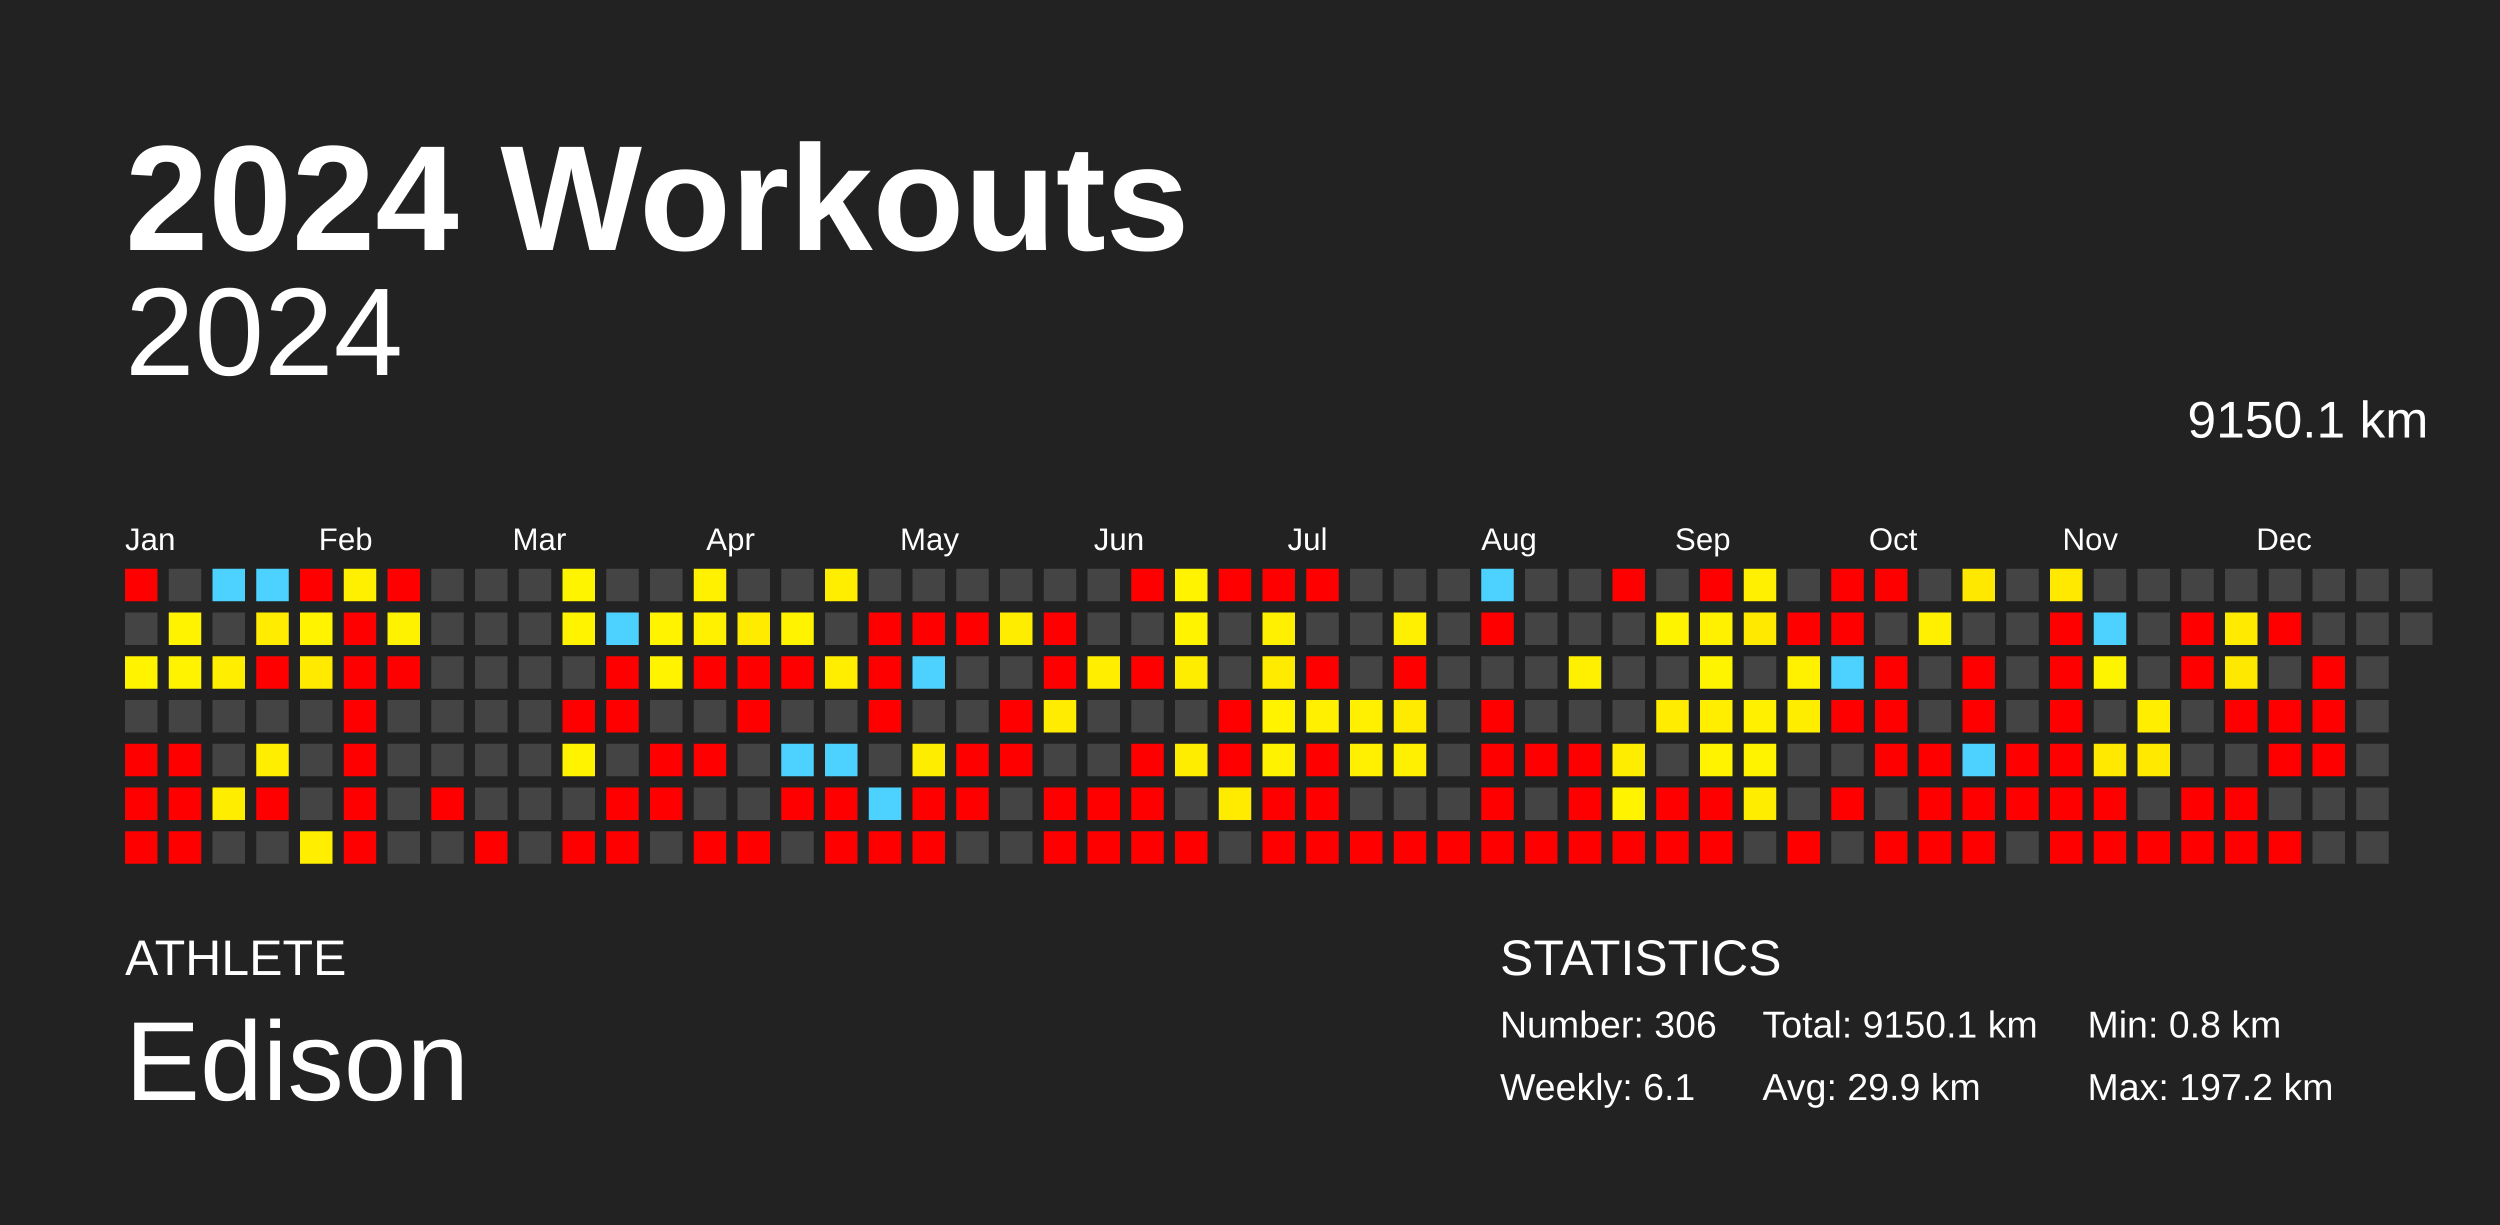
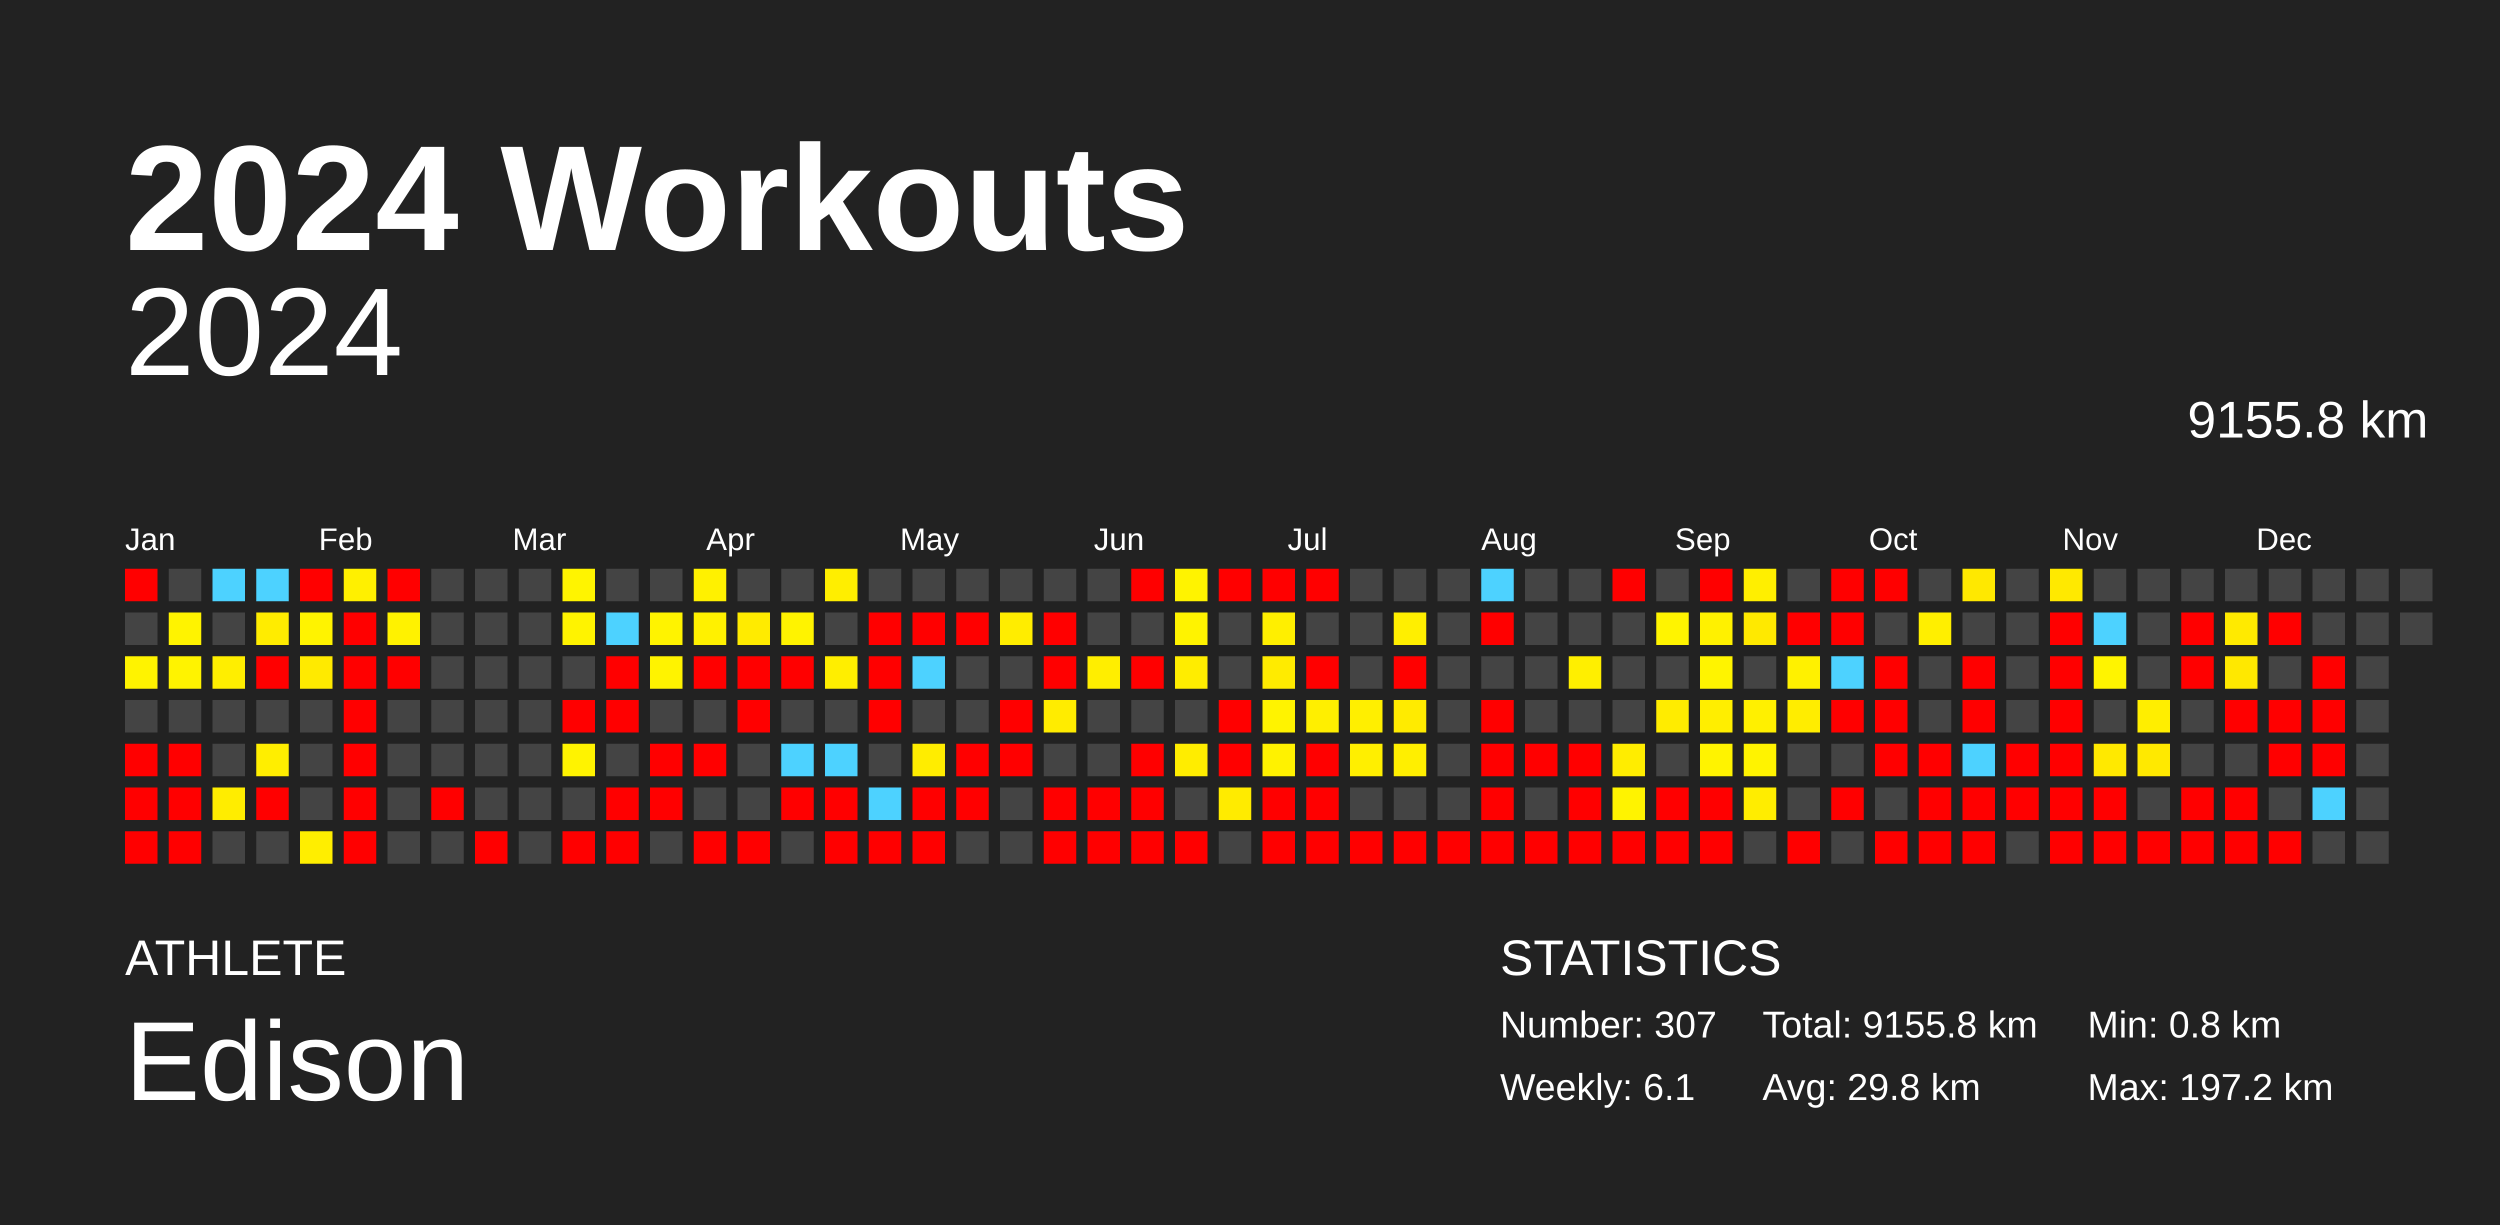
<svg xmlns="http://www.w3.org/2000/svg" baseProfile="full" height="98mm" version="1.1" viewBox="0,0,200,98" width="200mm">
  <defs />
  <rect fill="#222222" height="98" width="200" x="0" y="0" />
  <text fill="#FFFFFF" style="font-size:12px; font-family:Arial; font-weight:bold;" x="10" y="20">2024 Workouts</text>
  <text fill="#FFFFFF" style="font-size:4px; font-family:Arial" x="10" y="78">ATHLETE</text>
  <text fill="#FFFFFF" style="font-size:9px; font-family:Arial" x="10" y="88">Edison</text>
  <text fill="#FFFFFF" style="font-size:4px; font-family:Arial" x="120" y="78">STATISTICS</text>
-   <text fill="#FFFFFF" style="font-size:3px; font-family:Arial" x="120" y="83">Number: 306</text>
+   <text fill="#FFFFFF" style="font-size:3px; font-family:Arial" x="120" y="83">Number: 307</text>
  <text fill="#FFFFFF" style="font-size:3px; font-family:Arial" x="120" y="88">Weekly: 6.1</text>
-   <text fill="#FFFFFF" style="font-size:3px; font-family:Arial" x="141" y="83">Total: 9150.1 km</text>
-   <text fill="#FFFFFF" style="font-size:3px; font-family:Arial" x="141" y="88">Avg: 29.9 km</text>
+   <text fill="#FFFFFF" style="font-size:3px; font-family:Arial" x="141" y="83">Total: 9155.8 km</text>
+   <text fill="#FFFFFF" style="font-size:3px; font-family:Arial" x="141" y="88">Avg: 29.8 km</text>
  <text fill="#FFFFFF" style="font-size:3px; font-family:Arial" x="167" y="83">Min: 0.8 km</text>
  <text fill="#FFFFFF" style="font-size:3px; font-family:Arial" x="167" y="88">Max: 197.2 km</text>
  <text alignment-baseline="hanging" fill="#FFFFFF" style="font-size:10.0px; font-family:Arial;" x="10" y="30">2024</text>
-   <text alignment-baseline="hanging" fill="#FFFFFF" style="font-size:4.125px; font-family:Arial;" x="175" y="35">9150.1 km</text>
+   <text alignment-baseline="hanging" fill="#FFFFFF" style="font-size:4.125px; font-family:Arial;" x="175" y="35">9155.8 km</text>
  <text fill="#FFFFFF" style="font-size:2.5px; font-family:Arial" x="10.0" y="44">Jan</text>
  <text fill="#FFFFFF" style="font-size:2.5px; font-family:Arial" x="25.5" y="44">Feb</text>
  <text fill="#FFFFFF" style="font-size:2.5px; font-family:Arial" x="41.0" y="44">Mar</text>
  <text fill="#FFFFFF" style="font-size:2.5px; font-family:Arial" x="56.5" y="44">Apr</text>
  <text fill="#FFFFFF" style="font-size:2.5px; font-family:Arial" x="72.0" y="44">May</text>
  <text fill="#FFFFFF" style="font-size:2.5px; font-family:Arial" x="87.5" y="44">Jun</text>
  <text fill="#FFFFFF" style="font-size:2.5px; font-family:Arial" x="103.0" y="44">Jul</text>
  <text fill="#FFFFFF" style="font-size:2.5px; font-family:Arial" x="118.5" y="44">Aug</text>
  <text fill="#FFFFFF" style="font-size:2.5px; font-family:Arial" x="134.0" y="44">Sep</text>
  <text fill="#FFFFFF" style="font-size:2.5px; font-family:Arial" x="149.5" y="44">Oct</text>
  <text fill="#FFFFFF" style="font-size:2.5px; font-family:Arial" x="165.0" y="44">Nov</text>
  <text fill="#FFFFFF" style="font-size:2.5px; font-family:Arial" x="180.5" y="44">Dec</text>
  <rect fill="red" height="2.6" width="2.6" x="10.0" y="45.5" />
  <rect fill="#444444" height="2.6" width="2.6" x="10.0" y="49.0" />
  <rect fill="#fff300" height="2.6" width="2.6" x="10.0" y="52.5" />
  <rect fill="#444444" height="2.6" width="2.6" x="10.0" y="56.0" />
  <rect fill="red" height="2.6" width="2.6" x="10.0" y="59.5" />
  <rect fill="red" height="2.6" width="2.6" x="10.0" y="63.0" />
  <rect fill="red" height="2.6" width="2.6" x="10.0" y="66.5" />
  <rect fill="#444444" height="2.6" width="2.6" x="13.5" y="45.5" />
  <rect fill="#fff300" height="2.6" width="2.6" x="13.5" y="49.0" />
  <rect fill="#fff300" height="2.6" width="2.6" x="13.5" y="52.5" />
  <rect fill="#444444" height="2.6" width="2.6" x="13.5" y="56.0" />
  <rect fill="red" height="2.6" width="2.6" x="13.5" y="59.5" />
  <rect fill="red" height="2.6" width="2.6" x="13.5" y="63.0" />
  <rect fill="red" height="2.6" width="2.6" x="13.5" y="66.5" />
  <rect fill="#4dd2ff" height="2.6" width="2.6" x="17.0" y="45.5" />
  <rect fill="#444444" height="2.6" width="2.6" x="17.0" y="49.0" />
  <rect fill="#ffee00" height="2.6" width="2.6" x="17.0" y="52.5" />
  <rect fill="#444444" height="2.6" width="2.6" x="17.0" y="56.0" />
  <rect fill="#444444" height="2.6" width="2.6" x="17.0" y="59.5" />
  <rect fill="#ffed00" height="2.6" width="2.6" x="17.0" y="63.0" />
  <rect fill="#444444" height="2.6" width="2.6" x="17.0" y="66.5" />
  <rect fill="#4dd2ff" height="2.6" width="2.6" x="20.5" y="45.5" />
  <rect fill="#ffec00" height="2.6" width="2.6" x="20.5" y="49.0" />
  <rect fill="red" height="2.6" width="2.6" x="20.5" y="52.5" />
  <rect fill="#444444" height="2.6" width="2.6" x="20.5" y="56.0" />
  <rect fill="#ffee00" height="2.6" width="2.6" x="20.5" y="59.5" />
  <rect fill="red" height="2.6" width="2.6" x="20.5" y="63.0" />
  <rect fill="#444444" height="2.6" width="2.6" x="20.5" y="66.5" />
  <rect fill="red" height="2.6" width="2.6" x="24.0" y="45.5" />
  <rect fill="#fff300" height="2.6" width="2.6" x="24.0" y="49.0" />
  <rect fill="#ffea00" height="2.6" width="2.6" x="24.0" y="52.5" />
  <rect fill="#444444" height="2.6" width="2.6" x="24.0" y="56.0" />
  <rect fill="#444444" height="2.6" width="2.6" x="24.0" y="59.5" />
  <rect fill="#444444" height="2.6" width="2.6" x="24.0" y="63.0" />
  <rect fill="#ffee00" height="2.6" width="2.6" x="24.0" y="66.5" />
  <rect fill="#fff000" height="2.6" width="2.6" x="27.5" y="45.5" />
  <rect fill="red" height="2.6" width="2.6" x="27.5" y="49.0" />
  <rect fill="red" height="2.6" width="2.6" x="27.5" y="52.5" />
  <rect fill="red" height="2.6" width="2.6" x="27.5" y="56.0" />
  <rect fill="red" height="2.6" width="2.6" x="27.5" y="59.5" />
  <rect fill="red" height="2.6" width="2.6" x="27.5" y="63.0" />
  <rect fill="red" height="2.6" width="2.6" x="27.5" y="66.5" />
  <rect fill="red" height="2.6" width="2.6" x="31.0" y="45.5" />
  <rect fill="#fff200" height="2.6" width="2.6" x="31.0" y="49.0" />
  <rect fill="red" height="2.6" width="2.6" x="31.0" y="52.5" />
  <rect fill="#444444" height="2.6" width="2.6" x="31.0" y="56.0" />
  <rect fill="#444444" height="2.6" width="2.6" x="31.0" y="59.5" />
  <rect fill="#444444" height="2.6" width="2.6" x="31.0" y="63.0" />
  <rect fill="#444444" height="2.6" width="2.6" x="31.0" y="66.5" />
  <rect fill="#444444" height="2.6" width="2.6" x="34.5" y="45.5" />
  <rect fill="#444444" height="2.6" width="2.6" x="34.5" y="49.0" />
  <rect fill="#444444" height="2.6" width="2.6" x="34.5" y="52.5" />
  <rect fill="#444444" height="2.6" width="2.6" x="34.5" y="56.0" />
  <rect fill="#444444" height="2.6" width="2.6" x="34.5" y="59.5" />
  <rect fill="red" height="2.6" width="2.6" x="34.5" y="63.0" />
  <rect fill="#444444" height="2.6" width="2.6" x="34.5" y="66.5" />
  <rect fill="#444444" height="2.6" width="2.6" x="38.0" y="45.5" />
  <rect fill="#444444" height="2.6" width="2.6" x="38.0" y="49.0" />
  <rect fill="#444444" height="2.6" width="2.6" x="38.0" y="52.5" />
  <rect fill="#444444" height="2.6" width="2.6" x="38.0" y="56.0" />
  <rect fill="#444444" height="2.6" width="2.6" x="38.0" y="59.5" />
  <rect fill="#444444" height="2.6" width="2.6" x="38.0" y="63.0" />
  <rect fill="red" height="2.6" width="2.6" x="38.0" y="66.5" />
  <rect fill="#444444" height="2.6" width="2.6" x="41.5" y="45.5" />
  <rect fill="#444444" height="2.6" width="2.6" x="41.5" y="49.0" />
  <rect fill="#444444" height="2.6" width="2.6" x="41.5" y="52.5" />
  <rect fill="#444444" height="2.6" width="2.6" x="41.5" y="56.0" />
  <rect fill="#444444" height="2.6" width="2.6" x="41.5" y="59.5" />
  <rect fill="#444444" height="2.6" width="2.6" x="41.5" y="63.0" />
  <rect fill="#444444" height="2.6" width="2.6" x="41.5" y="66.5" />
  <rect fill="#fff400" height="2.6" width="2.6" x="45.0" y="45.5" />
  <rect fill="#fff300" height="2.6" width="2.6" x="45.0" y="49.0" />
  <rect fill="#444444" height="2.6" width="2.6" x="45.0" y="52.5" />
  <rect fill="red" height="2.6" width="2.6" x="45.0" y="56.0" />
  <rect fill="#fff300" height="2.6" width="2.6" x="45.0" y="59.5" />
  <rect fill="#444444" height="2.6" width="2.6" x="45.0" y="63.0" />
  <rect fill="red" height="2.6" width="2.6" x="45.0" y="66.5" />
  <rect fill="#444444" height="2.6" width="2.6" x="48.5" y="45.5" />
  <rect fill="#4dd2ff" height="2.6" width="2.6" x="48.5" y="49.0" />
  <rect fill="red" height="2.6" width="2.6" x="48.5" y="52.5" />
  <rect fill="red" height="2.6" width="2.6" x="48.5" y="56.0" />
  <rect fill="#444444" height="2.6" width="2.6" x="48.5" y="59.5" />
  <rect fill="red" height="2.6" width="2.6" x="48.5" y="63.0" />
  <rect fill="red" height="2.6" width="2.6" x="48.5" y="66.5" />
  <rect fill="#444444" height="2.6" width="2.6" x="52.0" y="45.5" />
  <rect fill="#fff300" height="2.6" width="2.6" x="52.0" y="49.0" />
  <rect fill="#fff300" height="2.6" width="2.6" x="52.0" y="52.5" />
  <rect fill="#444444" height="2.6" width="2.6" x="52.0" y="56.0" />
  <rect fill="red" height="2.6" width="2.6" x="52.0" y="59.5" />
  <rect fill="red" height="2.6" width="2.6" x="52.0" y="63.0" />
  <rect fill="#444444" height="2.6" width="2.6" x="52.0" y="66.5" />
  <rect fill="#fff100" height="2.6" width="2.6" x="55.5" y="45.5" />
  <rect fill="#fff100" height="2.6" width="2.6" x="55.5" y="49.0" />
  <rect fill="red" height="2.6" width="2.6" x="55.5" y="52.5" />
  <rect fill="#444444" height="2.6" width="2.6" x="55.5" y="56.0" />
  <rect fill="red" height="2.6" width="2.6" x="55.5" y="59.5" />
  <rect fill="#444444" height="2.6" width="2.6" x="55.5" y="63.0" />
  <rect fill="red" height="2.6" width="2.6" x="55.5" y="66.5" />
  <rect fill="#444444" height="2.6" width="2.6" x="59.0" y="45.5" />
  <rect fill="#ffeb00" height="2.6" width="2.6" x="59.0" y="49.0" />
  <rect fill="red" height="2.6" width="2.6" x="59.0" y="52.5" />
  <rect fill="red" height="2.6" width="2.6" x="59.0" y="56.0" />
  <rect fill="#444444" height="2.6" width="2.6" x="59.0" y="59.5" />
  <rect fill="#444444" height="2.6" width="2.6" x="59.0" y="63.0" />
  <rect fill="red" height="2.6" width="2.6" x="59.0" y="66.5" />
  <rect fill="#444444" height="2.6" width="2.6" x="62.5" y="45.5" />
  <rect fill="#fff300" height="2.6" width="2.6" x="62.5" y="49.0" />
  <rect fill="red" height="2.6" width="2.6" x="62.5" y="52.5" />
  <rect fill="#444444" height="2.6" width="2.6" x="62.5" y="56.0" />
  <rect fill="#4dd2ff" height="2.6" width="2.6" x="62.5" y="59.5" />
  <rect fill="red" height="2.6" width="2.6" x="62.5" y="63.0" />
  <rect fill="#444444" height="2.6" width="2.6" x="62.5" y="66.5" />
  <rect fill="#ffee00" height="2.6" width="2.6" x="66.0" y="45.5" />
  <rect fill="#444444" height="2.6" width="2.6" x="66.0" y="49.0" />
  <rect fill="#ffee00" height="2.6" width="2.6" x="66.0" y="52.5" />
  <rect fill="#444444" height="2.6" width="2.6" x="66.0" y="56.0" />
  <rect fill="#4dd2ff" height="2.6" width="2.6" x="66.0" y="59.5" />
  <rect fill="red" height="2.6" width="2.6" x="66.0" y="63.0" />
  <rect fill="red" height="2.6" width="2.6" x="66.0" y="66.5" />
  <rect fill="#444444" height="2.6" width="2.6" x="69.5" y="45.5" />
  <rect fill="red" height="2.6" width="2.6" x="69.5" y="49.0" />
  <rect fill="red" height="2.6" width="2.6" x="69.5" y="52.5" />
  <rect fill="red" height="2.6" width="2.6" x="69.5" y="56.0" />
  <rect fill="#444444" height="2.6" width="2.6" x="69.5" y="59.5" />
  <rect fill="#4dd2ff" height="2.6" width="2.6" x="69.5" y="63.0" />
  <rect fill="red" height="2.6" width="2.6" x="69.5" y="66.5" />
  <rect fill="#444444" height="2.6" width="2.6" x="73.0" y="45.5" />
  <rect fill="red" height="2.6" width="2.6" x="73.0" y="49.0" />
  <rect fill="#4dd2ff" height="2.6" width="2.6" x="73.0" y="52.5" />
  <rect fill="#444444" height="2.6" width="2.6" x="73.0" y="56.0" />
  <rect fill="#ffed00" height="2.6" width="2.6" x="73.0" y="59.5" />
  <rect fill="red" height="2.6" width="2.6" x="73.0" y="63.0" />
  <rect fill="red" height="2.6" width="2.6" x="73.0" y="66.5" />
  <rect fill="#444444" height="2.6" width="2.6" x="76.5" y="45.5" />
  <rect fill="red" height="2.6" width="2.6" x="76.5" y="49.0" />
  <rect fill="#444444" height="2.6" width="2.6" x="76.5" y="52.5" />
  <rect fill="#444444" height="2.6" width="2.6" x="76.5" y="56.0" />
  <rect fill="red" height="2.6" width="2.6" x="76.5" y="59.5" />
  <rect fill="red" height="2.6" width="2.6" x="76.5" y="63.0" />
  <rect fill="#444444" height="2.6" width="2.6" x="76.5" y="66.5" />
  <rect fill="#444444" height="2.6" width="2.6" x="80.0" y="45.5" />
  <rect fill="#ffed00" height="2.6" width="2.6" x="80.0" y="49.0" />
  <rect fill="#444444" height="2.6" width="2.6" x="80.0" y="52.5" />
  <rect fill="red" height="2.6" width="2.6" x="80.0" y="56.0" />
  <rect fill="red" height="2.6" width="2.6" x="80.0" y="59.5" />
  <rect fill="#444444" height="2.6" width="2.6" x="80.0" y="63.0" />
  <rect fill="#444444" height="2.6" width="2.6" x="80.0" y="66.5" />
  <rect fill="#444444" height="2.6" width="2.6" x="83.5" y="45.5" />
  <rect fill="red" height="2.6" width="2.6" x="83.5" y="49.0" />
  <rect fill="red" height="2.6" width="2.6" x="83.5" y="52.5" />
  <rect fill="#ffec00" height="2.6" width="2.6" x="83.5" y="56.0" />
  <rect fill="#444444" height="2.6" width="2.6" x="83.5" y="59.5" />
  <rect fill="red" height="2.6" width="2.6" x="83.5" y="63.0" />
  <rect fill="red" height="2.6" width="2.6" x="83.5" y="66.5" />
  <rect fill="#444444" height="2.6" width="2.6" x="87.0" y="45.5" />
  <rect fill="#444444" height="2.6" width="2.6" x="87.0" y="49.0" />
  <rect fill="#ffee00" height="2.6" width="2.6" x="87.0" y="52.5" />
  <rect fill="#444444" height="2.6" width="2.6" x="87.0" y="56.0" />
  <rect fill="#444444" height="2.6" width="2.6" x="87.0" y="59.5" />
  <rect fill="red" height="2.6" width="2.6" x="87.0" y="63.0" />
  <rect fill="red" height="2.6" width="2.6" x="87.0" y="66.5" />
  <rect fill="red" height="2.6" width="2.6" x="90.5" y="45.5" />
  <rect fill="#444444" height="2.6" width="2.6" x="90.5" y="49.0" />
  <rect fill="red" height="2.6" width="2.6" x="90.5" y="52.5" />
  <rect fill="#444444" height="2.6" width="2.6" x="90.5" y="56.0" />
  <rect fill="red" height="2.6" width="2.6" x="90.5" y="59.5" />
  <rect fill="red" height="2.6" width="2.6" x="90.5" y="63.0" />
  <rect fill="red" height="2.6" width="2.6" x="90.5" y="66.5" />
  <rect fill="#fff300" height="2.6" width="2.6" x="94.0" y="45.5" />
  <rect fill="#fff300" height="2.6" width="2.6" x="94.0" y="49.0" />
  <rect fill="#ffed00" height="2.6" width="2.6" x="94.0" y="52.5" />
  <rect fill="#444444" height="2.6" width="2.6" x="94.0" y="56.0" />
  <rect fill="#ffed00" height="2.6" width="2.6" x="94.0" y="59.5" />
  <rect fill="#444444" height="2.6" width="2.6" x="94.0" y="63.0" />
  <rect fill="red" height="2.6" width="2.6" x="94.0" y="66.5" />
  <rect fill="red" height="2.6" width="2.6" x="97.5" y="45.5" />
  <rect fill="#444444" height="2.6" width="2.6" x="97.5" y="49.0" />
  <rect fill="#444444" height="2.6" width="2.6" x="97.5" y="52.5" />
  <rect fill="red" height="2.6" width="2.6" x="97.5" y="56.0" />
  <rect fill="red" height="2.6" width="2.6" x="97.5" y="59.5" />
  <rect fill="#ffeb00" height="2.6" width="2.6" x="97.5" y="63.0" />
  <rect fill="#444444" height="2.6" width="2.6" x="97.5" y="66.5" />
  <rect fill="red" height="2.6" width="2.6" x="101.0" y="45.5" />
  <rect fill="#ffef00" height="2.6" width="2.6" x="101.0" y="49.0" />
  <rect fill="#ffeb00" height="2.6" width="2.6" x="101.0" y="52.5" />
  <rect fill="#fff300" height="2.6" width="2.6" x="101.0" y="56.0" />
  <rect fill="#fff200" height="2.6" width="2.6" x="101.0" y="59.5" />
  <rect fill="red" height="2.6" width="2.6" x="101.0" y="63.0" />
  <rect fill="red" height="2.6" width="2.6" x="101.0" y="66.5" />
  <rect fill="red" height="2.6" width="2.6" x="104.5" y="45.5" />
  <rect fill="#444444" height="2.6" width="2.6" x="104.5" y="49.0" />
  <rect fill="red" height="2.6" width="2.6" x="104.5" y="52.5" />
  <rect fill="#ffef00" height="2.6" width="2.6" x="104.5" y="56.0" />
  <rect fill="red" height="2.6" width="2.6" x="104.5" y="59.5" />
  <rect fill="red" height="2.6" width="2.6" x="104.5" y="63.0" />
  <rect fill="red" height="2.6" width="2.6" x="104.5" y="66.5" />
  <rect fill="#444444" height="2.6" width="2.6" x="108.0" y="45.5" />
  <rect fill="#444444" height="2.6" width="2.6" x="108.0" y="49.0" />
  <rect fill="#444444" height="2.6" width="2.6" x="108.0" y="52.5" />
  <rect fill="#ffef00" height="2.6" width="2.6" x="108.0" y="56.0" />
  <rect fill="#ffef00" height="2.6" width="2.6" x="108.0" y="59.5" />
  <rect fill="#444444" height="2.6" width="2.6" x="108.0" y="63.0" />
  <rect fill="red" height="2.6" width="2.6" x="108.0" y="66.5" />
  <rect fill="#444444" height="2.6" width="2.6" x="111.5" y="45.5" />
  <rect fill="#ffef00" height="2.6" width="2.6" x="111.5" y="49.0" />
  <rect fill="red" height="2.6" width="2.6" x="111.5" y="52.5" />
  <rect fill="#ffeb00" height="2.6" width="2.6" x="111.5" y="56.0" />
  <rect fill="#ffef00" height="2.6" width="2.6" x="111.5" y="59.5" />
  <rect fill="#444444" height="2.6" width="2.6" x="111.5" y="63.0" />
  <rect fill="red" height="2.6" width="2.6" x="111.5" y="66.5" />
  <rect fill="#444444" height="2.6" width="2.6" x="115.0" y="45.5" />
  <rect fill="#444444" height="2.6" width="2.6" x="115.0" y="49.0" />
  <rect fill="#444444" height="2.6" width="2.6" x="115.0" y="52.5" />
  <rect fill="#444444" height="2.6" width="2.6" x="115.0" y="56.0" />
  <rect fill="#444444" height="2.6" width="2.6" x="115.0" y="59.5" />
  <rect fill="#444444" height="2.6" width="2.6" x="115.0" y="63.0" />
  <rect fill="red" height="2.6" width="2.6" x="115.0" y="66.5" />
  <rect fill="#4dd2ff" height="2.6" width="2.6" x="118.5" y="45.5" />
  <rect fill="red" height="2.6" width="2.6" x="118.5" y="49.0" />
  <rect fill="#444444" height="2.6" width="2.6" x="118.5" y="52.5" />
  <rect fill="red" height="2.6" width="2.6" x="118.5" y="56.0" />
  <rect fill="red" height="2.6" width="2.6" x="118.5" y="59.5" />
  <rect fill="red" height="2.6" width="2.6" x="118.5" y="63.0" />
  <rect fill="red" height="2.6" width="2.6" x="118.5" y="66.5" />
  <rect fill="#444444" height="2.6" width="2.6" x="122.0" y="45.5" />
  <rect fill="#444444" height="2.6" width="2.6" x="122.0" y="49.0" />
  <rect fill="#444444" height="2.6" width="2.6" x="122.0" y="52.5" />
  <rect fill="#444444" height="2.6" width="2.6" x="122.0" y="56.0" />
  <rect fill="red" height="2.6" width="2.6" x="122.0" y="59.5" />
  <rect fill="#444444" height="2.6" width="2.6" x="122.0" y="63.0" />
  <rect fill="red" height="2.6" width="2.6" x="122.0" y="66.5" />
  <rect fill="#444444" height="2.6" width="2.6" x="125.5" y="45.5" />
  <rect fill="#444444" height="2.6" width="2.6" x="125.5" y="49.0" />
  <rect fill="#ffef00" height="2.6" width="2.6" x="125.5" y="52.5" />
  <rect fill="#444444" height="2.6" width="2.6" x="125.5" y="56.0" />
  <rect fill="red" height="2.6" width="2.6" x="125.5" y="59.5" />
  <rect fill="red" height="2.6" width="2.6" x="125.5" y="63.0" />
  <rect fill="red" height="2.6" width="2.6" x="125.5" y="66.5" />
  <rect fill="red" height="2.6" width="2.6" x="129.0" y="45.5" />
  <rect fill="#444444" height="2.6" width="2.6" x="129.0" y="49.0" />
  <rect fill="#444444" height="2.6" width="2.6" x="129.0" y="52.5" />
  <rect fill="#444444" height="2.6" width="2.6" x="129.0" y="56.0" />
  <rect fill="#ffed00" height="2.6" width="2.6" x="129.0" y="59.5" />
  <rect fill="#fff300" height="2.6" width="2.6" x="129.0" y="63.0" />
  <rect fill="red" height="2.6" width="2.6" x="129.0" y="66.5" />
  <rect fill="#444444" height="2.6" width="2.6" x="132.5" y="45.5" />
  <rect fill="#fff400" height="2.6" width="2.6" x="132.5" y="49.0" />
  <rect fill="#444444" height="2.6" width="2.6" x="132.5" y="52.5" />
  <rect fill="#ffec00" height="2.6" width="2.6" x="132.5" y="56.0" />
  <rect fill="#444444" height="2.6" width="2.6" x="132.5" y="59.5" />
  <rect fill="red" height="2.6" width="2.6" x="132.5" y="63.0" />
  <rect fill="red" height="2.6" width="2.6" x="132.5" y="66.5" />
  <rect fill="red" height="2.6" width="2.6" x="136.0" y="45.5" />
  <rect fill="#fff100" height="2.6" width="2.6" x="136.0" y="49.0" />
  <rect fill="#fff400" height="2.6" width="2.6" x="136.0" y="52.5" />
  <rect fill="#ffee00" height="2.6" width="2.6" x="136.0" y="56.0" />
  <rect fill="#fff300" height="2.6" width="2.6" x="136.0" y="59.5" />
  <rect fill="red" height="2.6" width="2.6" x="136.0" y="63.0" />
  <rect fill="red" height="2.6" width="2.6" x="136.0" y="66.5" />
  <rect fill="#ffef00" height="2.6" width="2.6" x="139.5" y="45.5" />
  <rect fill="#ffe900" height="2.6" width="2.6" x="139.5" y="49.0" />
  <rect fill="#444444" height="2.6" width="2.6" x="139.5" y="52.5" />
  <rect fill="#fff000" height="2.6" width="2.6" x="139.5" y="56.0" />
  <rect fill="#fff300" height="2.6" width="2.6" x="139.5" y="59.5" />
  <rect fill="#ffed00" height="2.6" width="2.6" x="139.5" y="63.0" />
  <rect fill="#444444" height="2.6" width="2.6" x="139.5" y="66.5" />
  <rect fill="#444444" height="2.6" width="2.6" x="143.0" y="45.5" />
  <rect fill="red" height="2.6" width="2.6" x="143.0" y="49.0" />
  <rect fill="#fff100" height="2.6" width="2.6" x="143.0" y="52.5" />
  <rect fill="#ffed00" height="2.6" width="2.6" x="143.0" y="56.0" />
  <rect fill="#444444" height="2.6" width="2.6" x="143.0" y="59.5" />
  <rect fill="#444444" height="2.6" width="2.6" x="143.0" y="63.0" />
  <rect fill="red" height="2.6" width="2.6" x="143.0" y="66.5" />
  <rect fill="red" height="2.6" width="2.6" x="146.5" y="45.5" />
  <rect fill="red" height="2.6" width="2.6" x="146.5" y="49.0" />
  <rect fill="#4dd2ff" height="2.6" width="2.6" x="146.5" y="52.5" />
  <rect fill="red" height="2.6" width="2.6" x="146.5" y="56.0" />
  <rect fill="#444444" height="2.6" width="2.6" x="146.5" y="59.5" />
  <rect fill="red" height="2.6" width="2.6" x="146.5" y="63.0" />
  <rect fill="#444444" height="2.6" width="2.6" x="146.5" y="66.5" />
  <rect fill="red" height="2.6" width="2.6" x="150.0" y="45.5" />
  <rect fill="#444444" height="2.6" width="2.6" x="150.0" y="49.0" />
  <rect fill="red" height="2.6" width="2.6" x="150.0" y="52.5" />
  <rect fill="red" height="2.6" width="2.6" x="150.0" y="56.0" />
  <rect fill="red" height="2.6" width="2.6" x="150.0" y="59.5" />
  <rect fill="#444444" height="2.6" width="2.6" x="150.0" y="63.0" />
  <rect fill="red" height="2.6" width="2.6" x="150.0" y="66.5" />
  <rect fill="#444444" height="2.6" width="2.6" x="153.5" y="45.5" />
  <rect fill="#ffef00" height="2.6" width="2.6" x="153.5" y="49.0" />
  <rect fill="#444444" height="2.6" width="2.6" x="153.5" y="52.5" />
  <rect fill="#444444" height="2.6" width="2.6" x="153.5" y="56.0" />
  <rect fill="red" height="2.6" width="2.6" x="153.5" y="59.5" />
  <rect fill="red" height="2.6" width="2.6" x="153.5" y="63.0" />
  <rect fill="red" height="2.6" width="2.6" x="153.5" y="66.5" />
  <rect fill="#ffe800" height="2.6" width="2.6" x="157.0" y="45.5" />
  <rect fill="#444444" height="2.6" width="2.6" x="157.0" y="49.0" />
  <rect fill="red" height="2.6" width="2.6" x="157.0" y="52.5" />
  <rect fill="red" height="2.6" width="2.6" x="157.0" y="56.0" />
  <rect fill="#4dd2ff" height="2.6" width="2.6" x="157.0" y="59.5" />
  <rect fill="red" height="2.6" width="2.6" x="157.0" y="63.0" />
  <rect fill="red" height="2.6" width="2.6" x="157.0" y="66.5" />
  <rect fill="#444444" height="2.6" width="2.6" x="160.5" y="45.5" />
  <rect fill="#444444" height="2.6" width="2.6" x="160.5" y="49.0" />
  <rect fill="#444444" height="2.6" width="2.6" x="160.5" y="52.5" />
  <rect fill="#444444" height="2.6" width="2.6" x="160.5" y="56.0" />
  <rect fill="red" height="2.6" width="2.6" x="160.5" y="59.5" />
  <rect fill="red" height="2.6" width="2.6" x="160.5" y="63.0" />
  <rect fill="#444444" height="2.6" width="2.6" x="160.5" y="66.5" />
  <rect fill="#ffe900" height="2.6" width="2.6" x="164.0" y="45.5" />
  <rect fill="red" height="2.6" width="2.6" x="164.0" y="49.0" />
  <rect fill="red" height="2.6" width="2.6" x="164.0" y="52.5" />
  <rect fill="red" height="2.6" width="2.6" x="164.0" y="56.0" />
  <rect fill="red" height="2.6" width="2.6" x="164.0" y="59.5" />
  <rect fill="red" height="2.6" width="2.6" x="164.0" y="63.0" />
  <rect fill="red" height="2.6" width="2.6" x="164.0" y="66.5" />
  <rect fill="#444444" height="2.6" width="2.6" x="167.5" y="45.5" />
  <rect fill="#4dd2ff" height="2.6" width="2.6" x="167.5" y="49.0" />
  <rect fill="#fff400" height="2.6" width="2.6" x="167.5" y="52.5" />
  <rect fill="#444444" height="2.6" width="2.6" x="167.5" y="56.0" />
  <rect fill="#ffe900" height="2.6" width="2.6" x="167.5" y="59.5" />
  <rect fill="red" height="2.6" width="2.6" x="167.5" y="63.0" />
  <rect fill="red" height="2.6" width="2.6" x="167.5" y="66.5" />
  <rect fill="#444444" height="2.6" width="2.6" x="171.0" y="45.5" />
  <rect fill="#444444" height="2.6" width="2.6" x="171.0" y="49.0" />
  <rect fill="#444444" height="2.6" width="2.6" x="171.0" y="52.5" />
  <rect fill="#ffee00" height="2.6" width="2.6" x="171.0" y="56.0" />
  <rect fill="#ffe900" height="2.6" width="2.6" x="171.0" y="59.5" />
  <rect fill="#444444" height="2.6" width="2.6" x="171.0" y="63.0" />
  <rect fill="red" height="2.6" width="2.6" x="171.0" y="66.5" />
  <rect fill="#444444" height="2.6" width="2.6" x="174.5" y="45.5" />
  <rect fill="red" height="2.6" width="2.6" x="174.5" y="49.0" />
  <rect fill="red" height="2.6" width="2.6" x="174.5" y="52.5" />
  <rect fill="#444444" height="2.6" width="2.6" x="174.5" y="56.0" />
  <rect fill="#444444" height="2.6" width="2.6" x="174.5" y="59.5" />
  <rect fill="red" height="2.6" width="2.6" x="174.5" y="63.0" />
  <rect fill="red" height="2.6" width="2.6" x="174.5" y="66.5" />
  <rect fill="#444444" height="2.6" width="2.6" x="178.0" y="45.5" />
  <rect fill="#ffea00" height="2.6" width="2.6" x="178.0" y="49.0" />
  <rect fill="#ffe800" height="2.6" width="2.6" x="178.0" y="52.5" />
  <rect fill="red" height="2.6" width="2.6" x="178.0" y="56.0" />
  <rect fill="#444444" height="2.6" width="2.6" x="178.0" y="59.5" />
  <rect fill="red" height="2.6" width="2.6" x="178.0" y="63.0" />
  <rect fill="red" height="2.6" width="2.6" x="178.0" y="66.5" />
  <rect fill="#444444" height="2.6" width="2.6" x="181.5" y="45.5" />
  <rect fill="red" height="2.6" width="2.6" x="181.5" y="49.0" />
  <rect fill="#444444" height="2.6" width="2.6" x="181.5" y="52.5" />
  <rect fill="red" height="2.6" width="2.6" x="181.5" y="56.0" />
  <rect fill="red" height="2.6" width="2.6" x="181.5" y="59.5" />
  <rect fill="#444444" height="2.6" width="2.6" x="181.5" y="63.0" />
  <rect fill="red" height="2.6" width="2.6" x="181.5" y="66.5" />
  <rect fill="#444444" height="2.6" width="2.6" x="185.0" y="45.5" />
  <rect fill="#444444" height="2.6" width="2.6" x="185.0" y="49.0" />
  <rect fill="red" height="2.6" width="2.6" x="185.0" y="52.5" />
  <rect fill="red" height="2.6" width="2.6" x="185.0" y="56.0" />
  <rect fill="red" height="2.6" width="2.6" x="185.0" y="59.5" />
-   <rect fill="#444444" height="2.6" width="2.6" x="185.0" y="63.0" />
+   <rect fill="#4dd2ff" height="2.6" width="2.6" x="185.0" y="63.0" />
  <rect fill="#444444" height="2.6" width="2.6" x="185.0" y="66.5" />
  <rect fill="#444444" height="2.6" width="2.6" x="188.5" y="45.5" />
  <rect fill="#444444" height="2.6" width="2.6" x="188.5" y="49.0" />
  <rect fill="#444444" height="2.6" width="2.6" x="188.5" y="52.5" />
  <rect fill="#444444" height="2.6" width="2.6" x="188.5" y="56.0" />
  <rect fill="#444444" height="2.6" width="2.6" x="188.5" y="59.5" />
  <rect fill="#444444" height="2.6" width="2.6" x="188.5" y="63.0" />
  <rect fill="#444444" height="2.6" width="2.6" x="188.5" y="66.5" />
  <rect fill="#444444" height="2.6" width="2.6" x="192.0" y="45.5" />
  <rect fill="#444444" height="2.6" width="2.6" x="192.0" y="49.0" />
</svg>
